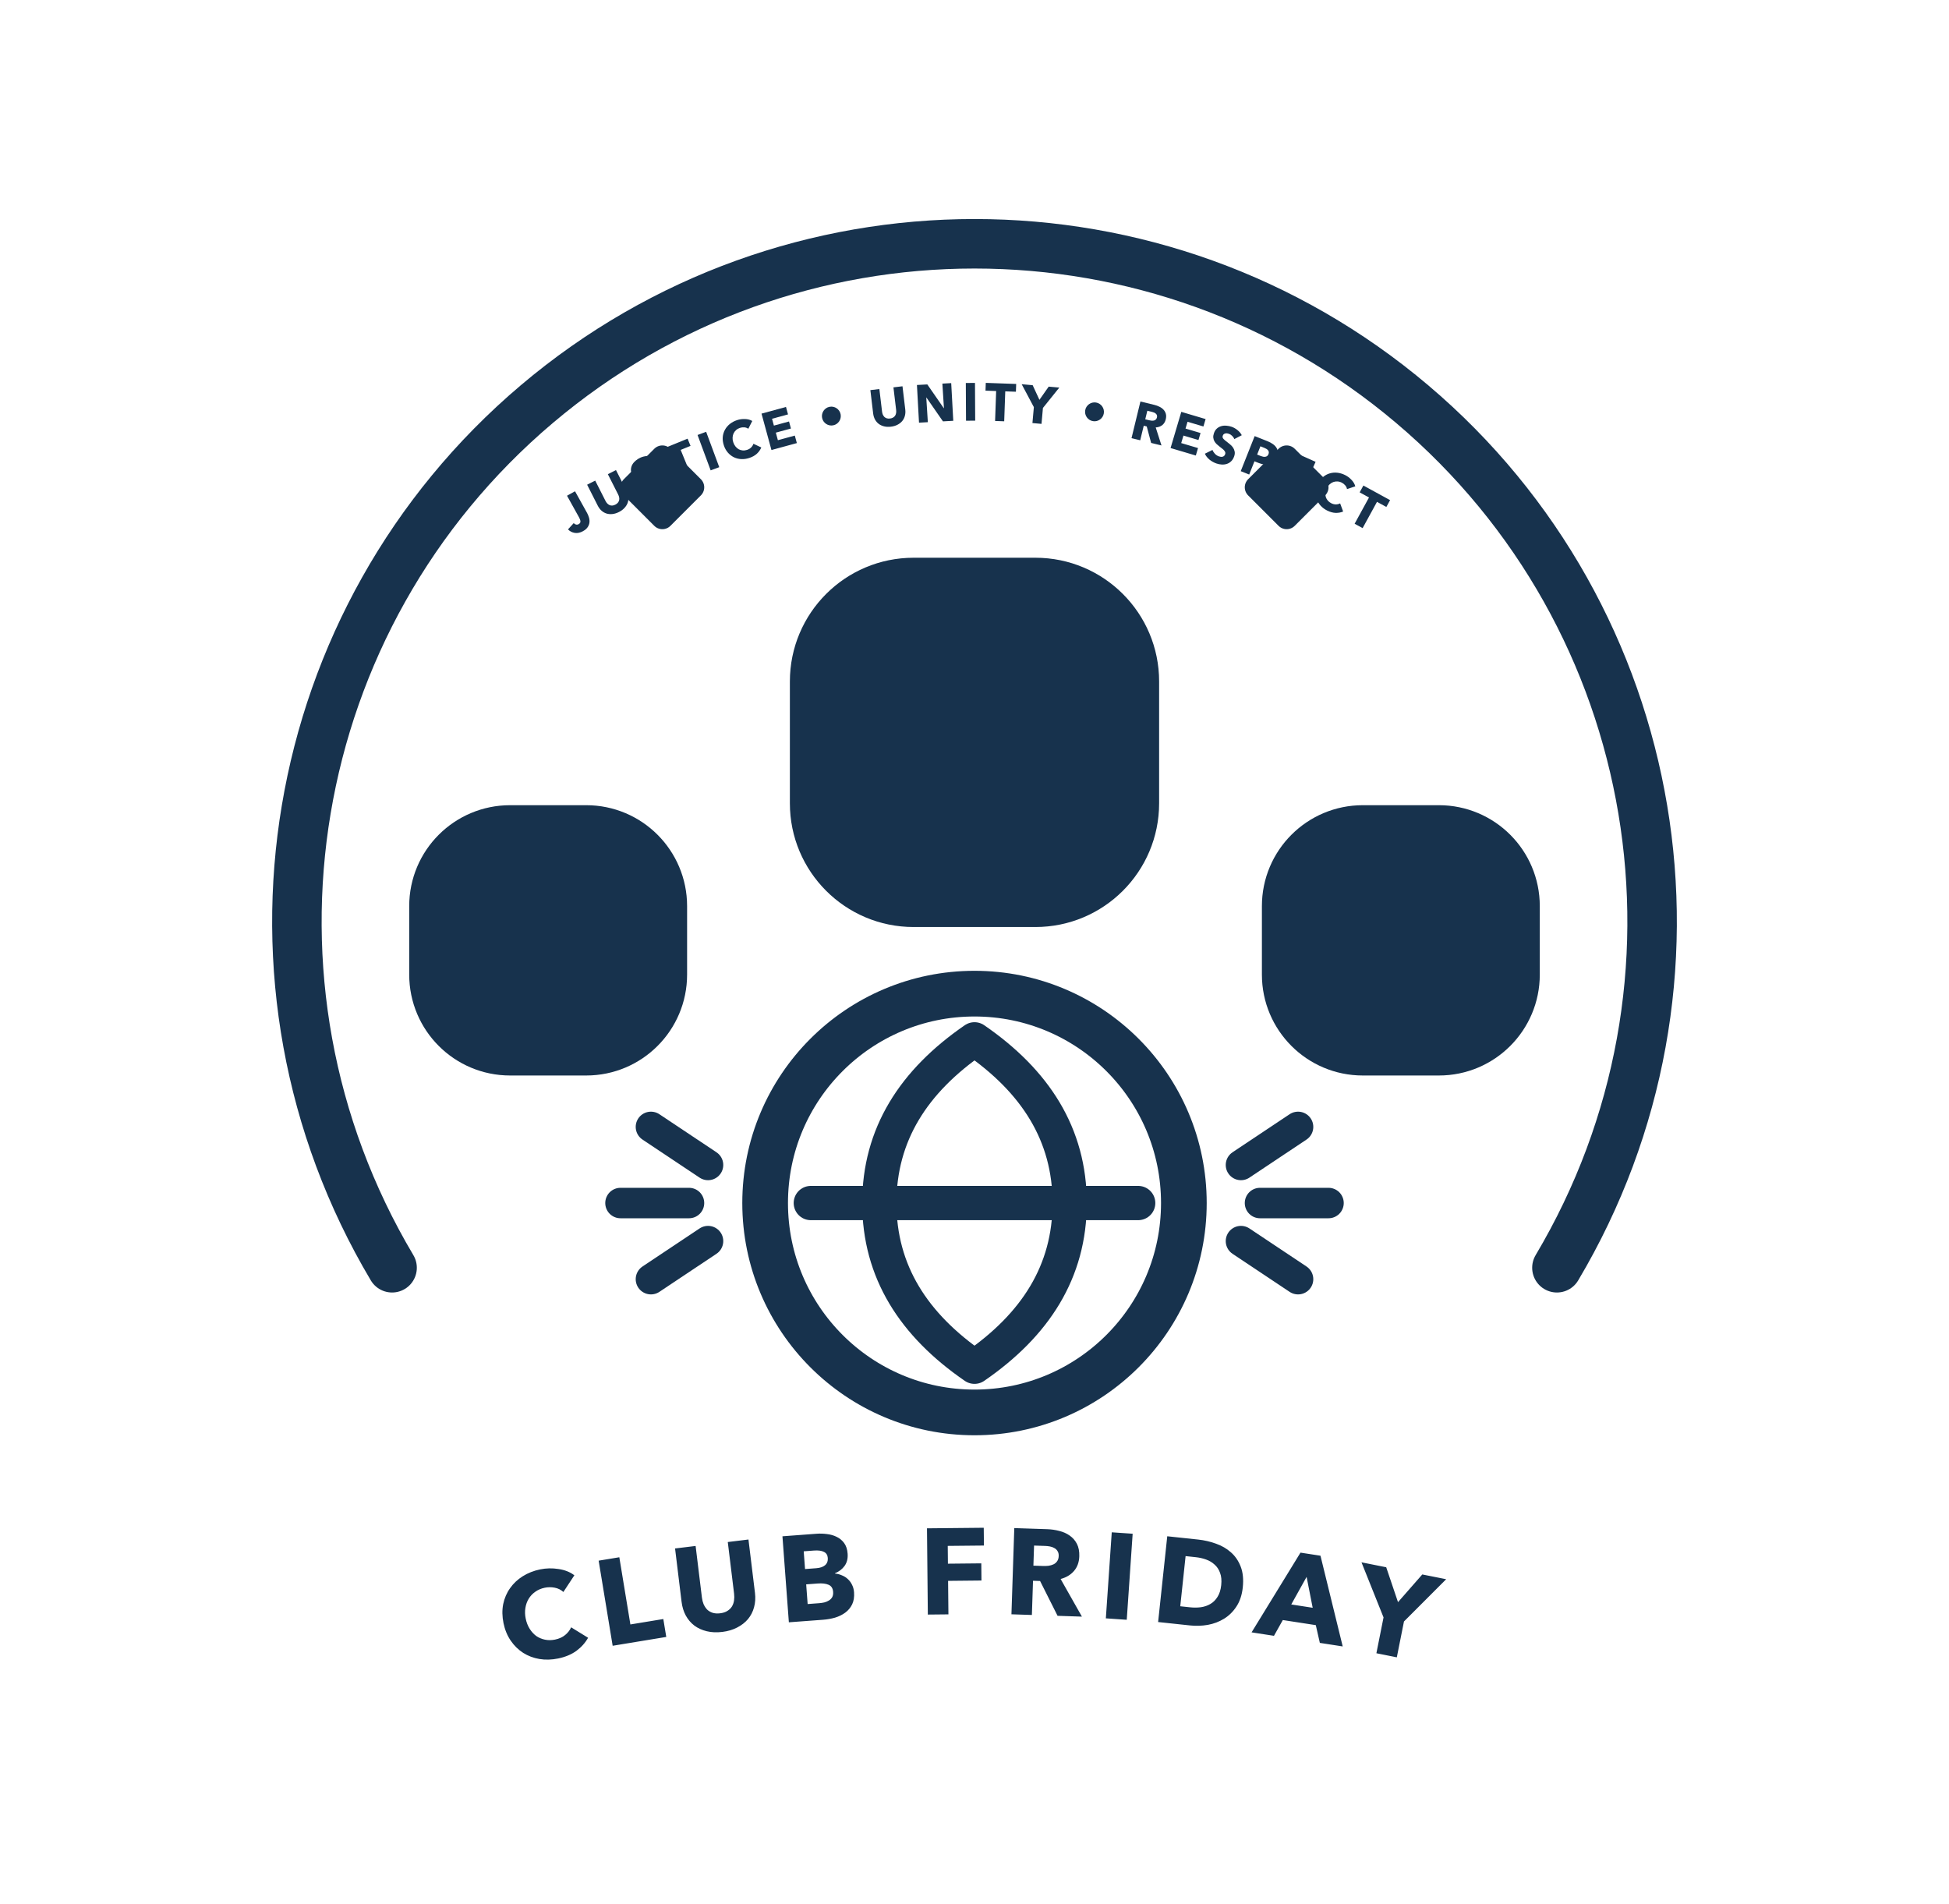
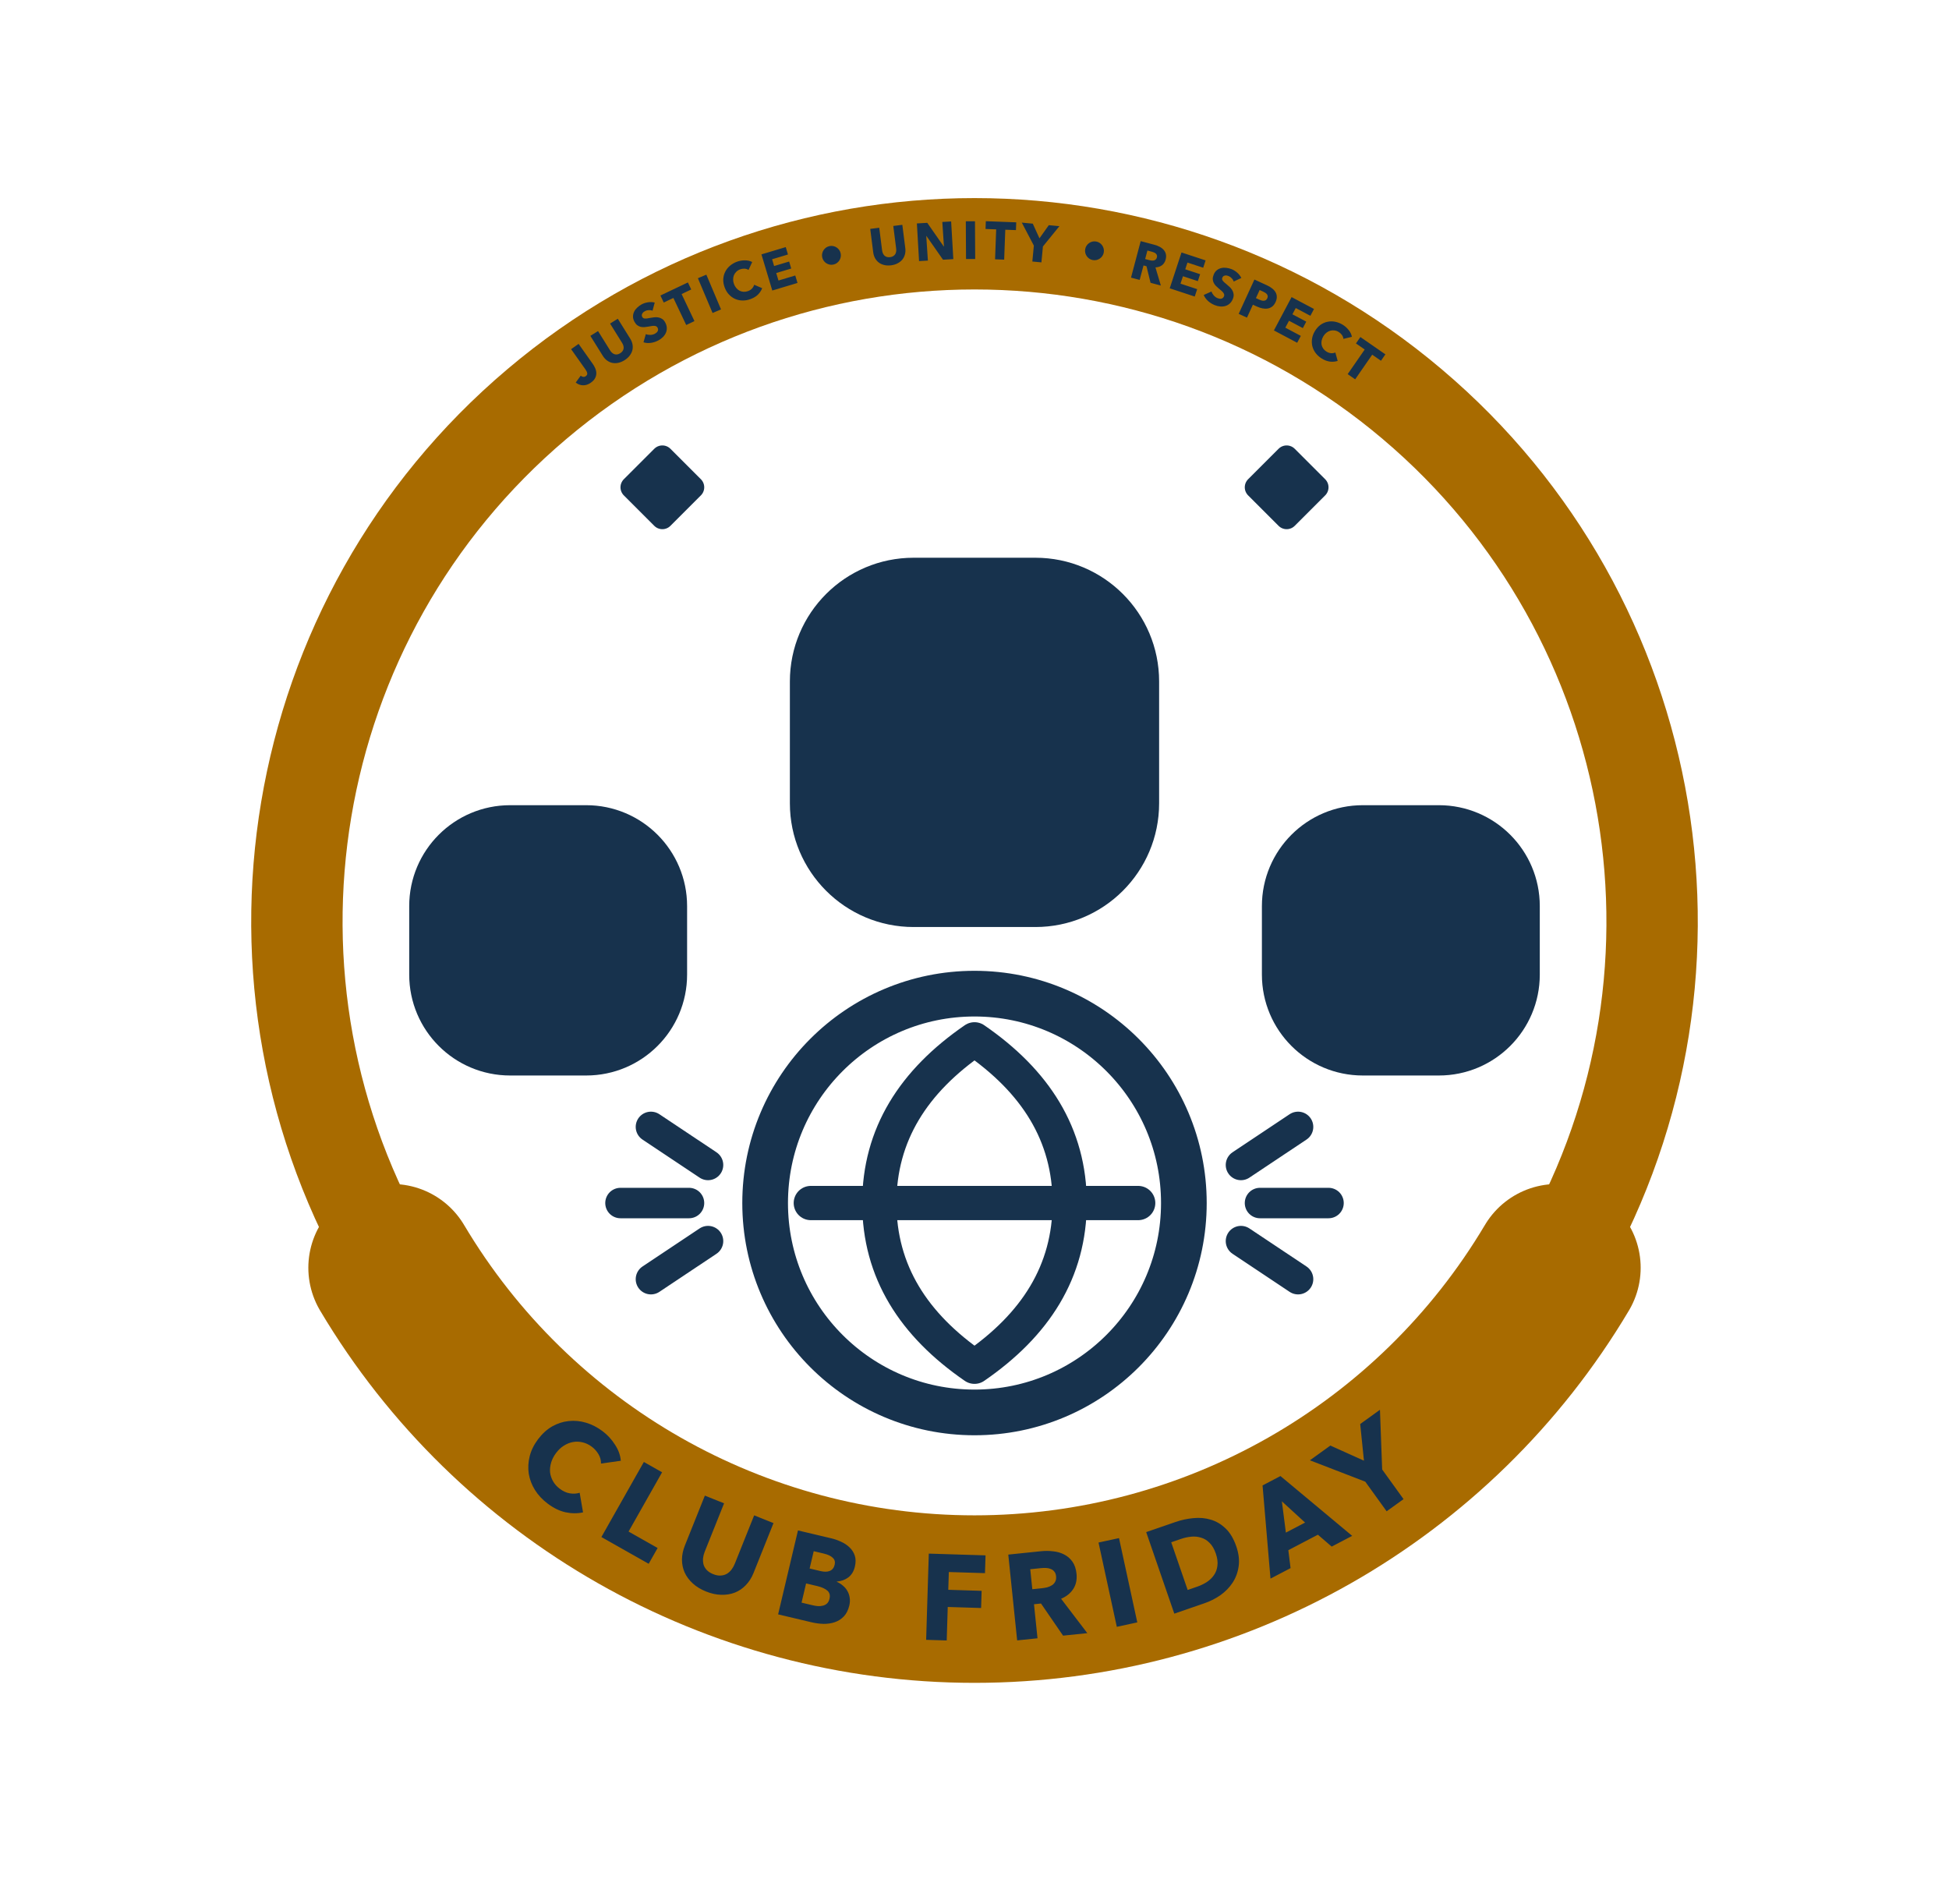
- <svg xmlns="http://www.w3.org/2000/svg" viewBox="0 0 512 500" role="img" aria-labelledby="title desc" version="1.1" id="svg14">
-   <g stroke="#17324D" stroke-width="13" stroke-linecap="round" stroke-linejoin="round" id="g7">
+ <svg xmlns="http://www.w3.org/2000/svg" viewBox="0 0 512 500" role="img" aria-labelledby="title desc" version="1.1" id="svg15">
+   <g stroke="#17324D" stroke-width="13" stroke-linecap="round" stroke-linejoin="round" id="g8">
    <path fill="none" stroke="#17324D" d="M103 333a178 178 0 1 1 306 0" id="path1" />
    <g id="younger-member" aria-label="younger-member">
      <rect x="114" y="218" width="60" height="58" rx="20" fill="#17324D" stroke="#17324D" id="rect1" />
      <circle cx="144" cy="247" r="7" fill="none" stroke="none" id="circle1" />
    </g>
    <g id="adult-member" aria-label="adult-member">
      <rect x="214" y="153" width="84" height="84" rx="26" fill="#17324D" stroke="#17324D" id="rect2" />
      <circle cx="256" cy="195" r="9" fill="none" stroke="none" id="circle2" />
    </g>
    <g id="older-member" aria-label="older-member">
      <rect x="338" y="218" width="60" height="58" rx="20" fill="#17324D" stroke="#17324D" id="rect3" />
      <circle cx="368" cy="247" r="7" fill="none" stroke="none" id="circle3" />
    </g>
    <circle cx="256" cy="316" r="55" fill="none" stroke="#17324D" stroke-width="12" id="circle4" />
    <path fill="none" stroke="#17324D" stroke-width="9" d="M256 273c-16 11-25 25-25 43s9 32 25 43m0-86c16 11 25 25 25 43s-9 32-25 43m-43-43h86" id="path4" />
    <path fill="none" stroke="#17324D" stroke-width="8" d="M181 316h-18M186 306l-15-10M186 326l-15 10M331 316h18M326 306l15-10M326 326l15 10" id="path5" />
-     <path fill="#17324D" stroke="#17324D" stroke-width="6" d="m174 120 8 8-8 8-8-8z" id="path6" />
-     <path fill="#17324D" stroke="#17324D" stroke-width="6" d="m338 120 8 8-8 8-8-8z" id="path7" />
+     <path fill="none" stroke="#17324D" d="M103 333a178 178 0 0 0 306 0" id="path6" />
+     <path fill="#17324D" stroke="#17324D" stroke-width="6" d="m174 120 8 8-8 8-8-8z" id="path7" />
+     <path fill="#17324D" stroke="#17324D" stroke-width="6" d="m338 120 8 8-8 8-8-8z" id="path8" />
  </g>
-   <defs id="defs7">
-     <path id="motto-arc" d="M121 155 Q256 58 391 155" />
-     <path id="name-arc" d="M136 426 Q256 400 376 426" />
+   <defs id="defs8">
+     <path id="motto-arc" d="M103 333a178 178 0 1 1 306 0" />
+     <path id="name-arc" d="M103 333a178 178 0 0 0 306 0" />
  </defs>
-   <path d="M121 155 Q256 58 391 155" fill="none" stroke="#17324D" stroke-width="0" stroke-linecap="round" id="path8" />
-   <path d="M136 426 Q256 400 376 426" fill="none" stroke="#17324D" stroke-width="0" stroke-linecap="round" id="path9" />
-   <g font-family="Avenir Next, Trebuchet MS, Arial, sans-serif" text-anchor="middle" id="g14">
-     <g id="text13" style="font-weight:700;font-size:14px;letter-spacing:1.5;stroke-width:0;paint-order:stroke fill" aria-label="JUSTICE•UNITY•RESPECT">
-       <path style="fill:#17324d" d="m 154.229,134.744 q 0.286,0.514 0.476,1.145 0.203,0.624 0.15,1.278 -0.047,0.635 -0.44,1.254 -0.381,0.612 -1.262,1.102 -1.101,0.612 -2.148,0.457 -1.054,-0.167 -1.795,-0.924 l 1.501,-1.651 q 0.276,0.295 0.612,0.381 0.348,0.079 0.679,-0.105 0.514,-0.286 0.476,-0.729 -0.026,-0.45 -0.346,-1.025 l -3.177,-5.714 2.105,-1.17 3.17,5.702 z m 10.38,-5.763 q 0.405,0.799 0.466,1.6 0.067,0.782 -0.192,1.51 -0.265,0.715 -0.844,1.338 -0.566,0.617 -1.428,1.054 -0.874,0.443 -1.706,0.536 -0.832,0.092 -1.553,-0.123 -0.728,-0.228 -1.319,-0.744 -0.598,-0.529 -1.003,-1.328 l -2.792,-5.506 2.123,-1.076 2.704,5.332 q 0.184,0.362 0.436,0.642 0.265,0.274 0.585,0.441 0.326,0.148 0.715,0.14 0.401,-0.015 0.85,-0.243 0.45,-0.228 0.686,-0.536 0.249,-0.314 0.322,-0.665 0.067,-0.364 -0.01,-0.732 -0.077,-0.369 -0.261,-0.731 l -2.704,-5.332 2.135,-1.083 2.792,5.506 z m 6.365,-6.909 q -0.443,-0.229 -0.994,-0.224 -0.545,-0.013 -0.965,0.178 -0.217,0.099 -0.428,0.241 -0.199,0.137 -0.325,0.333 -0.132,0.183 -0.178,0.42 -0.039,0.218 0.083,0.485 0.105,0.229 0.263,0.342 0.172,0.106 0.402,0.14 0.243,0.028 0.545,0.013 0.295,-0.027 0.66,-0.07 0.528,-0.056 1.112,-0.091 0.578,-0.048 1.125,0.072 0.547,0.12 1.024,0.457 0.471,0.324 0.778,0.999 0.354,0.777 0.323,1.484 -0.025,0.688 -0.34,1.278 -0.316,0.59 -0.859,1.053 -0.543,0.463 -1.205,0.765 -0.968,0.441 -2.024,0.522 -1.061,0.068 -1.945,-0.283 l 0.765,-2.103 q 0.517,0.257 1.18,0.293 0.67,0.018 1.205,-0.226 0.242,-0.11 0.448,-0.266 0.206,-0.155 0.319,-0.346 0.126,-0.196 0.141,-0.433 0.015,-0.238 -0.107,-0.505 -0.116,-0.255 -0.325,-0.375 -0.209,-0.12 -0.515,-0.15 -0.299,-0.048 -0.708,-4.1e-4 -0.402,0.029 -0.912,0.092 -0.497,0.057 -1.004,0.058 -0.495,-0.005 -0.96,-0.147 -0.458,-0.161 -0.853,-0.488 -0.389,-0.346 -0.667,-0.958 -0.343,-0.752 -0.281,-1.426 0.062,-0.674 0.402,-1.245 0.34,-0.57 0.895,-1.008 0.549,-0.45 1.186,-0.74 0.764,-0.348 1.682,-0.428 0.93,-0.086 1.779,0.189 z m 7.838,-3.895 2.978,7.283 -2.216,0.906 -2.978,-7.283 -2.592,1.06 -0.774,-1.892 7.399,-3.025 0.774,1.892 z m 7.877,5.374 -3.442,-9.295 2.258,-0.836 3.442,9.295 z m 13.306,-6.016 q -0.39,0.923 -1.169,1.649 -0.783,0.713 -1.981,1.104 -1.091,0.357 -2.14,0.302 -1.036,-0.059 -1.927,-0.489 -0.896,-0.443 -1.582,-1.235 -0.686,-0.792 -1.047,-1.896 -0.37,-1.131 -0.284,-2.175 0.099,-1.049 0.582,-1.914 0.479,-0.878 1.297,-1.529 0.818,-0.651 1.896,-1.003 0.998,-0.326 2.074,-0.28 1.085,0.028 1.905,0.511 l -1.039,2.048 q -0.463,-0.335 -1.052,-0.378 -0.589,-0.043 -1.134,0.135 -0.599,0.196 -1.03,0.587 -0.423,0.374 -0.656,0.877 -0.233,0.503 -0.259,1.101 -0.03,0.584 0.175,1.21 0.209,0.639 0.582,1.106 0.374,0.467 0.846,0.74 0.481,0.255 1.043,0.307 0.562,0.052 1.147,-0.14 0.679,-0.222 1.097,-0.653 0.419,-0.431 0.585,-0.957 l 2.071,0.973 z m 2.664,0.673 -2.609,-9.562 6.429,-1.754 0.534,1.958 -4.2,1.146 0.49,1.796 3.971,-1.084 0.505,1.85 -3.971,1.084 0.542,1.985 4.444,-1.213 0.538,1.972 z" id="path14" />
-       <path style="fill:#17324d" d="m 220.828,108.804 q 0.101,0.508 -0.004,0.986 -0.105,0.478 -0.369,0.873 -0.264,0.395 -0.665,0.675 -0.401,0.28 -0.909,0.381 -0.508,0.101 -0.986,-0.004 -0.478,-0.105 -0.873,-0.369 -0.395,-0.264 -0.675,-0.665 -0.28,-0.401 -0.381,-0.909 -0.101,-0.508 0.004,-0.986 0.105,-0.478 0.369,-0.873 0.264,-0.395 0.665,-0.675 0.401,-0.28 0.909,-0.381 0.508,-0.101 0.986,0.004 0.478,0.105 0.873,0.369 0.395,0.264 0.675,0.665 0.28,0.401 0.381,0.909 z" id="path15" />
-       <path style="fill:#17324d" d="m 237.814,107.596 q 0.106,0.89 -0.112,1.663 -0.206,0.758 -0.699,1.352 -0.495,0.581 -1.252,0.967 -0.744,0.385 -1.703,0.499 -0.973,0.116 -1.786,-0.083 -0.813,-0.199 -1.417,-0.649 -0.605,-0.464 -0.983,-1.152 -0.38,-0.702 -0.486,-1.592 l -0.732,-6.13 2.363,-0.282 0.709,5.936 q 0.048,0.403 0.189,0.753 0.154,0.348 0.398,0.615 0.256,0.251 0.623,0.377 0.381,0.124 0.882,0.064 0.5,-0.06 0.828,-0.268 0.342,-0.21 0.531,-0.515 0.188,-0.318 0.242,-0.692 0.054,-0.373 0.006,-0.776 l -0.709,-5.936 2.377,-0.284 0.732,6.13 z m 9.899,3.082 -4.339,-6.254 -0.042,0.002 0.41,6.469 -2.321,0.127 -0.542,-9.897 2.726,-0.149 4.324,6.241 0.042,-0.002 -0.41,-6.455 2.321,-0.127 0.542,9.897 z m 6.061,-0.169 -0.055,-9.912 2.408,-0.013 0.055,9.912 z m 10.307,-7.712 -0.279,7.863 -2.393,-0.085 0.279,-7.863 -2.798,-0.099 0.072,-2.043 7.989,0.283 -0.072,2.043 z m 9.896,4.358 -0.374,4.183 -2.384,-0.213 0.374,-4.183 -3.2,-6.021 2.886,0.258 1.779,3.842 2.432,-3.465 2.789,0.249 z" id="path16" />
-       <path style="fill:#17324d" d="m 289.97,108.584 q -0.085,0.511 -0.352,0.921 -0.267,0.41 -0.654,0.686 -0.387,0.276 -0.861,0.396 -0.474,0.12 -0.985,0.034 -0.511,-0.085 -0.921,-0.352 -0.41,-0.267 -0.686,-0.654 -0.276,-0.387 -0.396,-0.861 -0.12,-0.474 -0.034,-0.985 0.085,-0.511 0.352,-0.921 0.267,-0.41 0.654,-0.686 0.387,-0.276 0.861,-0.396 0.474,-0.12 0.985,-0.034 0.511,0.085 0.921,0.352 0.41,0.267 0.686,0.654 0.276,0.387 0.396,0.861 0.12,0.474 0.034,0.985 z" id="path17" />
-       <path style="fill:#17324d" d="m 302.402,116.345 -1.152,-4.329 -0.789,-0.192 -0.93,3.823 -2.285,-0.556 2.342,-9.631 3.673,0.893 q 0.694,0.169 1.31,0.477 0.633,0.298 1.068,0.764 0.448,0.469 0.625,1.103 0.177,0.634 -0.025,1.464 -0.238,0.979 -0.931,1.517 -0.693,0.538 -1.701,0.595 l 1.514,4.734 z m 1.529,-6.702 q 0.083,-0.34 -0.017,-0.581 -0.083,-0.251 -0.288,-0.416 -0.188,-0.175 -0.464,-0.286 -0.262,-0.107 -0.521,-0.17 l -1.238,-0.301 -0.546,2.245 1.102,0.268 q 0.286,0.07 0.595,0.101 0.313,0.018 0.587,-0.044 0.275,-0.063 0.481,-0.258 0.219,-0.192 0.309,-0.559 z m 3.576,8.042 2.818,-9.503 6.389,1.895 -0.577,1.946 -4.174,-1.238 -0.529,1.785 3.946,1.17 -0.545,1.839 -3.946,-1.17 -0.585,1.973 4.416,1.31 -0.581,1.96 z m 16.738,-2.347 q -0.163,-0.471 -0.565,-0.848 -0.385,-0.385 -0.822,-0.537 -0.225,-0.078 -0.477,-0.121 -0.239,-0.038 -0.465,0.017 -0.222,0.042 -0.418,0.181 -0.179,0.131 -0.275,0.408 -0.083,0.238 -0.045,0.429 0.051,0.195 0.195,0.379 0.157,0.188 0.385,0.385 0.232,0.184 0.526,0.405 0.421,0.324 0.868,0.701 0.452,0.364 0.765,0.828 0.313,0.464 0.426,1.037 0.117,0.559 -0.126,1.26 -0.28,0.807 -0.79,1.297 -0.493,0.481 -1.128,0.69 -0.636,0.209 -1.348,0.17 -0.712,-0.04 -1.4,-0.278 -1.005,-0.349 -1.825,-1.018 -0.815,-0.683 -1.212,-1.546 l 2.004,-0.994 q 0.197,0.543 0.652,1.026 0.472,0.475 1.028,0.668 0.251,0.087 0.508,0.117 0.256,0.03 0.47,-0.03 0.226,-0.055 0.401,-0.217 0.175,-0.162 0.271,-0.44 0.092,-0.265 0.024,-0.496 -0.068,-0.231 -0.269,-0.464 -0.183,-0.241 -0.512,-0.489 -0.311,-0.256 -0.724,-0.562 -0.399,-0.301 -0.767,-0.651 -0.354,-0.345 -0.593,-0.769 -0.221,-0.432 -0.281,-0.942 -0.043,-0.519 0.178,-1.153 0.271,-0.78 0.781,-1.226 0.51,-0.446 1.15,-0.624 0.64,-0.178 1.343,-0.112 0.708,0.053 1.369,0.282 0.794,0.275 1.513,0.85 0.732,0.58 1.157,1.364 z m 11.214,4.824 q -0.32,0.807 -0.842,1.247 -0.516,0.428 -1.158,0.564 -0.642,0.137 -1.367,0.029 -0.726,-0.107 -1.441,-0.392 l -1.106,-0.439 -1.38,3.474 -2.225,-0.884 3.658,-9.212 3.383,1.343 q 0.755,0.3 1.343,0.714 0.607,0.407 0.954,0.936 0.365,0.522 0.421,1.177 0.074,0.647 -0.241,1.441 z m -2.23,-0.871 q 0.129,-0.325 0.082,-0.585 -0.047,-0.26 -0.222,-0.465 -0.175,-0.205 -0.445,-0.358 -0.258,-0.148 -0.557,-0.266 l -0.976,-0.388 -0.863,2.173 0.937,0.372 q 0.312,0.124 0.619,0.186 0.307,0.062 0.58,0.019 0.286,-0.037 0.499,-0.194 0.218,-0.17 0.347,-0.495 z m 2.245,8.343 4.047,-9.048 6.083,2.721 -0.829,1.853 -3.975,-1.778 -0.76,1.7 3.757,1.681 -0.783,1.751 -3.757,-1.681 -0.84,1.879 4.205,1.881 -0.835,1.866 z m 17.369,6.731 q -0.926,0.383 -1.99,0.354 -1.058,-0.042 -2.186,-0.604 -1.028,-0.512 -1.736,-1.287 -0.696,-0.769 -1.029,-1.701 -0.327,-0.945 -0.26,-1.991 0.067,-1.046 0.585,-2.086 0.531,-1.065 1.325,-1.749 0.807,-0.677 1.758,-0.954 0.958,-0.289 1.997,-0.178 1.039,0.111 2.055,0.617 0.94,0.468 1.674,1.256 0.752,0.782 0.998,1.702 l -2.178,0.73 q -0.095,-0.563 -0.484,-1.007 -0.389,-0.444 -0.903,-0.7 -0.564,-0.281 -1.146,-0.305 -0.564,-0.03 -1.083,0.164 -0.519,0.195 -0.957,0.602 -0.431,0.395 -0.725,0.984 -0.3,0.602 -0.361,1.196 -0.062,0.595 0.083,1.121 0.164,0.519 0.527,0.951 0.364,0.431 0.915,0.706 0.639,0.318 1.24,0.305 0.601,-0.013 1.089,-0.271 l 0.792,2.146 z m 8.893,-2.546 -3.777,6.902 -2.1,-1.149 3.777,-6.902 -2.456,-1.344 0.981,-1.793 7.013,3.837 -0.981,1.793 z" id="path18" />
+   <path d="M103 333a178 178 0 1 1 306 0" fill="none" stroke="#A86B00" stroke-width="24" stroke-linecap="round" id="path9" />
+   <path d="M103 333a178 178 0 0 0 306 0" fill="none" stroke="#A86B00" stroke-width="44" stroke-linecap="round" id="path10" />
+   <g font-family="Avenir Next, Trebuchet MS, Arial, sans-serif" text-anchor="middle" id="g15">
+     <g id="text14" style="font-weight:700;font-size:14px;letter-spacing:1.5;stroke-width:0;paint-order:stroke fill" aria-label="JUSTICE•UNITY•RESPECT">
+       <path style="fill:#17324d" d="m 155.767,95.652 q 0.34,0.48 0.597,1.087 0.269,0.598 0.287,1.254 0.022,0.636 -0.302,1.294 -0.312,0.65 -1.135,1.232 -1.029,0.728 -2.086,0.687 -1.066,-0.052 -1.885,-0.724 l 1.313,-1.804 q 0.306,0.263 0.65,0.312 0.355,0.041 0.663,-0.178 0.48,-0.34 0.394,-0.776 -0.074,-0.445 -0.455,-0.982 l -3.777,-5.337 1.966,-1.391 3.769,5.325 z m 9.796,-6.688 q 0.474,0.76 0.605,1.553 0.136,0.773 -0.058,1.521 -0.201,0.736 -0.723,1.408 -0.51,0.664 -1.329,1.175 -0.832,0.519 -1.652,0.684 -0.821,0.165 -1.558,0.015 -0.745,-0.163 -1.379,-0.625 -0.642,-0.474 -1.116,-1.234 l -3.267,-5.239 2.02,-1.259 3.163,5.073 q 0.215,0.345 0.491,0.602 0.288,0.25 0.621,0.388 0.338,0.119 0.724,0.076 0.398,-0.05 0.825,-0.317 0.428,-0.267 0.636,-0.594 0.22,-0.335 0.262,-0.691 0.035,-0.368 -0.075,-0.729 -0.109,-0.361 -0.324,-0.705 l -3.163,-5.073 2.031,-1.267 3.267,5.239 z m 5.857,-7.349 q -0.458,-0.198 -1.008,-0.154 -0.544,0.025 -0.95,0.245 -0.209,0.114 -0.411,0.271 -0.189,0.15 -0.301,0.355 -0.119,0.192 -0.148,0.431 -0.024,0.22 0.116,0.478 0.12,0.221 0.287,0.322 0.179,0.094 0.411,0.111 0.245,0.011 0.544,-0.025 0.293,-0.047 0.654,-0.116 0.523,-0.093 1.103,-0.169 0.573,-0.088 1.127,-0.007 0.554,0.082 1.053,0.384 0.492,0.29 0.846,0.942 0.407,0.751 0.425,1.458 0.023,0.688 -0.251,1.299 -0.274,0.611 -0.783,1.11 -0.509,0.5 -1.149,0.847 -0.935,0.508 -1.982,0.662 -1.054,0.142 -1.96,-0.147 l 0.616,-2.151 q 0.534,0.22 1.197,0.21 0.669,-0.029 1.186,-0.309 0.234,-0.127 0.429,-0.296 0.195,-0.169 0.295,-0.367 0.112,-0.204 0.11,-0.442 -0.002,-0.238 -0.142,-0.496 -0.134,-0.246 -0.35,-0.352 -0.217,-0.105 -0.524,-0.114 -0.302,-0.027 -0.706,0.049 -0.399,0.057 -0.903,0.156 -0.492,0.092 -0.998,0.128 -0.494,0.029 -0.967,-0.08 -0.468,-0.128 -0.885,-0.427 -0.412,-0.318 -0.732,-0.909 -0.394,-0.726 -0.379,-1.403 0.015,-0.677 0.314,-1.27 0.299,-0.593 0.822,-1.068 0.516,-0.487 1.131,-0.821 0.738,-0.401 1.648,-0.544 0.922,-0.15 1.788,0.065 z m 7.638,-4.377 3.375,7.107 -2.163,1.027 -3.375,-7.107 -2.529,1.201 -0.877,-1.846 7.221,-3.43 0.877,1.846 z m 8.136,4.973 -3.856,-9.131 2.218,-0.937 3.856,9.131 z M 200.224,75.696 q -0.358,0.936 -1.11,1.689 -0.758,0.74 -1.941,1.174 -1.078,0.395 -2.128,0.377 -1.037,-0.022 -1.944,-0.421 -0.911,-0.412 -1.625,-1.179 -0.714,-0.767 -1.113,-1.858 -0.41,-1.117 -0.361,-2.164 0.062,-1.052 0.514,-1.933 0.447,-0.895 1.242,-1.574 0.795,-0.679 1.86,-1.069 0.986,-0.361 2.062,-0.353 1.085,-0.01 1.922,0.444 l -0.966,2.084 q -0.474,-0.318 -1.064,-0.341 -0.59,-0.022 -1.129,0.175 -0.592,0.217 -1.009,0.623 -0.409,0.389 -0.624,0.9 -0.215,0.511 -0.22,1.109 -0.009,0.585 0.217,1.203 0.231,0.631 0.621,1.084 0.39,0.454 0.871,0.709 0.49,0.238 1.053,0.27 0.563,0.032 1.142,-0.18 0.67,-0.246 1.074,-0.692 0.403,-0.446 0.551,-0.977 l 2.104,0.899 z m 2.656,0.613 -2.85,-9.493 6.383,-1.916 0.584,1.944 -4.17,1.252 0.535,1.783 3.942,-1.183 0.551,1.837 -3.942,1.183 0.592,1.971 4.412,-1.324 0.588,1.958 z" id="path15" />
+       <path style="fill:#17324d" d="m 220.84,66.548 q 0.109,0.506 0.011,0.986 -0.098,0.479 -0.355,0.878 -0.258,0.399 -0.655,0.685 -0.397,0.286 -0.903,0.395 -0.506,0.109 -0.986,0.011 -0.479,-0.098 -0.878,-0.355 -0.399,-0.258 -0.685,-0.655 -0.286,-0.397 -0.395,-0.903 -0.109,-0.506 -0.011,-0.986 0.098,-0.479 0.355,-0.878 0.258,-0.399 0.655,-0.685 0.397,-0.286 0.903,-0.395 0.506,-0.109 0.986,-0.011 0.479,0.098 0.878,0.355 0.399,0.258 0.685,0.655 0.286,0.397 0.395,0.903 z" id="path16" />
+       <path style="fill:#17324d" d="m 237.819,65.176 q 0.113,0.889 -0.099,1.664 -0.2,0.759 -0.688,1.358 -0.49,0.584 -1.245,0.977 -0.741,0.39 -1.699,0.512 -0.972,0.124 -1.787,-0.069 -0.815,-0.193 -1.422,-0.638 -0.609,-0.459 -0.992,-1.144 -0.385,-0.699 -0.498,-1.588 l -0.778,-6.125 2.361,-0.3 0.754,5.93 q 0.051,0.403 0.194,0.752 0.157,0.347 0.402,0.612 0.258,0.25 0.626,0.372 0.382,0.121 0.882,0.057 0.5,-0.064 0.826,-0.274 0.34,-0.213 0.527,-0.519 0.185,-0.32 0.236,-0.693 0.051,-0.373 1.6e-4,-0.776 l -0.754,-5.93 2.375,-0.302 0.778,6.125 z m 9.907,3.044 -4.358,-6.24 -0.042,0.002 0.431,6.468 -2.32,0.134 -0.573,-9.895 2.725,-0.158 4.343,6.227 0.042,-0.002 -0.43,-6.454 2.32,-0.134 0.573,9.895 z m 6.05,-0.178 -0.058,-9.912 2.408,-0.014 0.058,9.912 z m 10.313,-7.703 -0.295,7.862 -2.392,-0.09 0.295,-7.862 -2.798,-0.105 0.076,-2.043 7.988,0.299 -0.076,2.043 z m 9.886,4.398 -0.397,4.181 -2.383,-0.226 0.397,-4.181 -3.168,-6.038 2.885,0.274 1.758,3.851 2.451,-3.452 2.787,0.264 z" id="path17" />
+       <path style="fill:#17324d" d="m 289.958,66.311 q -0.091,0.51 -0.363,0.916 -0.272,0.406 -0.662,0.678 -0.39,0.272 -0.865,0.386 -0.476,0.114 -0.985,0.023 -0.51,-0.091 -0.916,-0.363 -0.406,-0.272 -0.678,-0.662 -0.272,-0.39 -0.386,-0.865 -0.114,-0.476 -0.023,-0.985 0.091,-0.51 0.363,-0.916 0.272,-0.406 0.662,-0.678 0.39,-0.272 0.865,-0.386 0.476,-0.114 0.985,-0.023 0.51,0.091 0.916,0.363 0.406,0.272 0.678,0.662 0.272,0.39 0.386,0.865 0.114,0.476 0.023,0.985 z" id="path18" />
+       <path style="fill:#17324d" d="m 302.245,74.283 -1.062,-4.352 -0.785,-0.208 -1.009,3.802 -2.273,-0.603 2.542,-9.581 3.654,0.969 q 0.69,0.183 1.3,0.504 0.627,0.311 1.052,0.786 0.438,0.478 0.602,1.116 0.164,0.637 -0.055,1.463 -0.258,0.974 -0.962,1.497 -0.704,0.523 -1.713,0.56 l 1.416,4.764 z m 1.668,-6.669 q 0.09,-0.338 -0.005,-0.581 -0.078,-0.252 -0.279,-0.422 -0.184,-0.179 -0.458,-0.295 -0.26,-0.112 -0.517,-0.181 l -1.231,-0.327 -0.592,2.233 1.096,0.291 q 0.284,0.075 0.593,0.114 0.312,0.025 0.588,-0.032 0.276,-0.057 0.486,-0.248 0.223,-0.187 0.32,-0.552 z m 3.372,8.118 3.096,-9.416 6.331,2.082 -0.634,1.928 -4.136,-1.36 -0.582,1.769 3.91,1.286 -0.599,1.822 -3.91,-1.286 -0.643,1.955 4.376,1.439 -0.638,1.942 z m 16.807,-1.778 q -0.144,-0.477 -0.531,-0.87 -0.369,-0.4 -0.8,-0.569 -0.222,-0.087 -0.472,-0.14 -0.237,-0.048 -0.465,-0.002 -0.223,0.033 -0.425,0.164 -0.184,0.124 -0.291,0.397 -0.092,0.235 -0.062,0.427 0.043,0.197 0.18,0.386 0.15,0.194 0.369,0.4 0.225,0.193 0.51,0.425 0.408,0.34 0.84,0.735 0.437,0.382 0.732,0.858 0.295,0.476 0.385,1.053 0.095,0.563 -0.175,1.254 -0.311,0.795 -0.841,1.264 -0.511,0.461 -1.155,0.645 -0.643,0.184 -1.354,0.116 -0.71,-0.068 -1.388,-0.333 -0.991,-0.388 -1.784,-1.089 -0.788,-0.714 -1.15,-1.593 l 2.042,-0.914 q 0.176,0.55 0.611,1.051 0.453,0.493 1.001,0.708 0.248,0.097 0.503,0.137 0.255,0.04 0.47,-0.011 0.228,-0.046 0.409,-0.201 0.181,-0.155 0.288,-0.428 0.102,-0.261 0.043,-0.494 -0.059,-0.234 -0.25,-0.474 -0.173,-0.248 -0.492,-0.509 -0.301,-0.268 -0.701,-0.59 -0.387,-0.317 -0.741,-0.681 -0.341,-0.359 -0.562,-0.791 -0.203,-0.44 -0.244,-0.952 -0.022,-0.52 0.223,-1.146 0.301,-0.769 0.828,-1.194 0.527,-0.425 1.173,-0.578 0.646,-0.153 1.346,-0.059 0.705,0.081 1.357,0.336 0.782,0.306 1.478,0.91 0.709,0.608 1.102,1.409 z m 11.002,5.381 q -0.362,0.789 -0.906,1.202 -0.538,0.4 -1.186,0.503 -0.648,0.103 -1.367,-0.042 -0.719,-0.145 -1.419,-0.466 l -1.082,-0.496 -1.558,3.398 -2.176,-0.998 4.133,-9.009 3.309,1.518 q 0.738,0.339 1.304,0.783 0.585,0.438 0.904,0.984 0.338,0.54 0.36,1.197 0.041,0.65 -0.315,1.426 z m -2.182,-0.985 q 0.146,-0.318 0.112,-0.58 -0.034,-0.262 -0.198,-0.476 -0.164,-0.214 -0.426,-0.38 -0.25,-0.161 -0.542,-0.295 l -0.954,-0.438 -0.975,2.125 0.916,0.42 q 0.305,0.14 0.609,0.218 0.303,0.078 0.578,0.049 0.287,-0.022 0.508,-0.167 0.226,-0.158 0.372,-0.476 z m 1.744,8.444 4.643,-8.757 5.888,3.122 -0.951,1.793 -3.847,-2.04 -0.872,1.645 3.636,1.928 -0.898,1.695 -3.636,-1.928 -0.964,1.818 4.069,2.158 -0.957,1.806 z m 16.749,8.008 q -0.955,0.303 -2.013,0.184 -1.051,-0.132 -2.127,-0.787 -0.981,-0.597 -1.621,-1.43 -0.628,-0.825 -0.882,-1.783 -0.246,-0.969 -0.09,-2.005 0.156,-1.036 0.76,-2.029 0.619,-1.016 1.468,-1.63 0.861,-0.607 1.832,-0.802 0.979,-0.207 2.005,-0.009 1.026,0.199 1.995,0.789 0.897,0.546 1.561,1.393 0.684,0.842 0.85,1.78 l -2.232,0.542 q -0.047,-0.569 -0.397,-1.045 -0.35,-0.475 -0.84,-0.774 -0.538,-0.328 -1.116,-0.401 -0.559,-0.078 -1.093,0.072 -0.534,0.15 -1.005,0.519 -0.463,0.357 -0.806,0.919 -0.349,0.574 -0.461,1.161 -0.112,0.588 -0.012,1.124 0.119,0.531 0.445,0.992 0.326,0.461 0.852,0.781 0.61,0.371 1.21,0.409 0.6,0.038 1.108,-0.178 l 0.607,2.206 z m 9.073,-1.636 -4.477,6.47 -1.969,-1.362 4.477,-6.47 -2.302,-1.593 1.163,-1.681 6.573,4.549 -1.163,1.681 z" id="path19" />
    </g>
-     <path d="m 154.493,430.19 q -1.125,1.996 -3.081,3.444 -1.963,1.417 -4.784,1.997 -2.57,0.529 -4.938,0.134 -2.337,-0.401 -4.251,-1.608 -1.921,-1.238 -3.275,-3.214 -1.354,-1.976 -1.89,-4.577 -0.548,-2.664 -0.085,-5.014 0.495,-2.356 1.815,-4.196 1.314,-1.871 3.34,-3.138 2.026,-1.267 4.565,-1.789 2.351,-0.484 4.782,-0.102 2.456,0.344 4.195,1.652 l -2.887,4.384 q -0.965,-0.879 -2.291,-1.129 -1.326,-0.25 -2.611,0.015 -1.41,0.29 -2.492,1.068 -1.056,0.74 -1.716,1.823 -0.659,1.083 -0.871,2.434 -0.219,1.319 0.085,2.792 0.31,1.504 1.038,2.661 0.728,1.157 1.73,1.898 1.027,0.703 2.29,0.966 1.263,0.263 2.642,-0.021 1.598,-0.329 2.66,-1.201 1.062,-0.872 1.576,-2.023 l 4.452,2.743 z m 6.453,2.102 -3.682,-22.355 5.431,-0.894 2.907,17.65 8.651,-1.425 0.775,4.705 z m 37.384,-13.904 q 0.248,2.033 -0.245,3.802 -0.465,1.733 -1.589,3.095 -1.127,1.33 -2.856,2.218 -1.697,0.884 -3.889,1.152 -2.224,0.271 -4.084,-0.178 -1.86,-0.45 -3.243,-1.474 -1.386,-1.056 -2.255,-2.626 -0.873,-1.602 -1.121,-3.635 l -1.71,-14.008 5.4,-0.659 1.656,13.563 q 0.112,0.921 0.436,1.72 0.355,0.795 0.913,1.404 0.586,0.573 1.426,0.857 0.872,0.28 2.016,0.141 1.144,-0.14 1.891,-0.618 0.779,-0.482 1.21,-1.179 0.427,-0.729 0.548,-1.582 0.122,-0.853 0.009,-1.774 l -1.656,-13.563 5.432,-0.663 1.71,14.008 z m 26.027,-0.147 q 0.138,1.851 -0.501,3.182 -0.641,1.299 -1.797,2.156 -1.156,0.856 -2.693,1.324 -1.508,0.433 -3.135,0.555 l -8.999,0.671 -1.685,-22.593 8.999,-0.671 q 1.308,-0.098 2.702,0.087 1.391,0.153 2.558,0.74 1.164,0.555 1.95,1.619 0.785,1.065 0.914,2.788 0.14,1.883 -0.788,3.203 -0.931,1.289 -2.55,1.955 l 0.005,0.064 q 0.969,0.088 1.832,0.473 0.893,0.351 1.549,0.976 0.688,0.623 1.106,1.49 0.45,0.865 0.533,1.982 z m -6.898,-9.016 q -0.086,-1.149 -1.017,-1.593 -0.902,-0.478 -2.625,-0.35 l -2.681,0.2 0.347,4.659 2.936,-0.219 q 1.532,-0.114 2.316,-0.782 0.814,-0.702 0.724,-1.915 z m 1.403,8.912 q -0.105,-1.404 -1.198,-1.868 -1.094,-0.464 -2.849,-0.333 l -3.032,0.226 0.385,5.17 3.063,-0.228 q 0.638,-0.048 1.301,-0.193 0.693,-0.18 1.214,-0.508 0.553,-0.33 0.866,-0.867 0.311,-0.569 0.249,-1.398 z m 30.11,-12.078 0.046,4.672 8.768,-0.087 0.045,4.512 -8.768,0.087 0.087,8.8 -5.408,0.054 -0.224,-22.655 14.911,-0.148 0.046,4.672 z m 28.852,18.367 -4.596,-9.149 -1.855,-0.061 -0.297,8.987 -5.373,-0.178 0.749,-22.644 8.635,0.286 q 1.631,0.054 3.155,0.457 1.557,0.372 2.745,1.211 1.221,0.841 1.913,2.176 0.692,1.336 0.628,3.287 -0.076,2.303 -1.375,3.829 -1.299,1.526 -3.528,2.124 l 5.596,9.887 z m 0.296,-15.711 q 0.026,-0.8 -0.309,-1.291 -0.303,-0.522 -0.838,-0.796 -0.502,-0.305 -1.171,-0.423 -0.636,-0.117 -1.244,-0.137 l -2.91,-0.096 -0.175,5.277 2.591,0.086 q 0.672,0.022 1.378,-0.05 0.708,-0.105 1.293,-0.373 0.585,-0.269 0.955,-0.801 0.402,-0.531 0.43,-1.395 z m 12.385,16.375 1.551,-22.603 5.491,0.377 -1.551,22.603 z m 35.97,-8.119 q -0.315,2.959 -1.659,5.004 -1.309,2.017 -3.272,3.224 -1.928,1.178 -4.258,1.606 -2.327,0.396 -4.65,0.148 l -8.4,-0.895 2.4,-22.529 8.146,0.868 q 2.386,0.254 4.648,1.074 2.265,0.788 3.94,2.286 1.678,1.466 2.561,3.748 0.883,2.282 0.544,5.464 z m -5.664,-0.603 q 0.203,-1.909 -0.301,-3.218 -0.469,-1.337 -1.441,-2.181 -0.937,-0.872 -2.239,-1.333 -1.271,-0.457 -2.671,-0.606 l -2.705,-0.288 -1.403,13.173 2.577,0.275 q 1.464,0.156 2.834,-0.02 1.406,-0.204 2.505,-0.859 1.131,-0.652 1.872,-1.86 0.772,-1.205 0.972,-3.082 z m 25.909,15.168 -1.061,-4.664 -8.665,-1.337 -2.323,4.142 -5.882,-0.908 12.848,-20.941 5.25,0.81 5.843,23.826 z m -3.476,-17.341 -4.032,7.246 5.629,0.869 z m 25.576,11.719 -1.878,9.414 -5.366,-1.071 1.878,-9.414 -5.793,-14.469 6.496,1.296 3.098,9.167 6.379,-7.277 6.276,1.252 z" id="text14" style="font-weight:800;font-size:32px;letter-spacing:4;fill:#17324d;stroke-width:0;paint-order:stroke fill" aria-label="CLUB FRIDAY" />
+     <path d="m 153.164,397.256 q -2.241,0.477 -4.621,-0.032 -2.361,-0.535 -4.662,-2.266 -2.097,-1.577 -3.368,-3.615 -1.245,-2.018 -1.607,-4.252 -0.342,-2.26 0.243,-4.582 0.586,-2.322 2.182,-4.445 1.635,-2.174 3.704,-3.38 2.095,-1.187 4.348,-1.414 2.272,-0.253 4.563,0.429 2.29,0.682 4.362,2.24 1.918,1.443 3.24,3.518 1.367,2.069 1.536,4.239 l -5.198,0.735 q 0.021,-1.306 -0.668,-2.465 -0.69,-1.159 -1.738,-1.948 -1.151,-0.866 -2.45,-1.162 -1.254,-0.303 -2.502,-0.08 -1.248,0.222 -2.401,0.957 -1.134,0.709 -2.038,1.911 -0.923,1.227 -1.309,2.539 -0.386,1.311 -0.279,2.553 0.152,1.235 0.79,2.356 0.638,1.121 1.764,1.967 1.304,0.981 2.661,1.201 1.356,0.22 2.56,-0.156 l 0.888,5.153 z m 4.822,6.476 11.155,-19.72 4.791,2.71 -8.807,15.57 7.632,4.317 -2.348,4.15 z m 39.965,9.442 q -0.761,1.901 -2.045,3.214 -1.242,1.295 -2.883,1.948 -1.628,0.623 -3.571,0.569 -1.913,-0.042 -3.963,-0.863 -2.079,-0.833 -3.493,-2.123 -1.414,-1.29 -2.132,-2.853 -0.707,-1.593 -0.712,-3.387 0.007,-1.824 0.768,-3.726 l 5.246,-13.101 5.05,2.022 -5.079,12.685 q -0.345,0.862 -0.446,1.717 -0.072,0.868 0.124,1.67 0.237,0.784 0.837,1.438 0.63,0.666 1.699,1.094 1.069,0.428 1.955,0.369 0.915,-0.047 1.628,-0.451 0.725,-0.434 1.242,-1.123 0.517,-0.689 0.862,-1.551 l 5.079,-12.685 5.08,2.034 -5.246,13.101 z m 25.168,8.523 q -0.427,1.806 -1.438,2.882 -1.004,1.045 -2.364,1.513 -1.36,0.467 -2.967,0.449 -1.568,-0.042 -3.157,-0.418 l -8.782,-2.077 5.215,-22.048 8.782,2.077 q 1.277,0.302 2.55,0.899 1.28,0.566 2.215,1.478 0.943,0.881 1.37,2.133 0.427,1.252 0.029,2.934 -0.435,1.837 -1.718,2.816 -1.276,0.948 -3.021,1.094 l -0.015,0.062 q 0.897,0.377 1.604,1.004 0.745,0.604 1.182,1.398 0.468,0.801 0.604,1.754 0.167,0.96 -0.09,2.05 z m -3.854,-10.678 q 0.265,-1.121 -0.489,-1.826 -0.716,-0.728 -2.397,-1.126 l -2.616,-0.619 -1.075,4.547 2.865,0.678 q 1.495,0.354 2.444,-0.047 0.988,-0.424 1.268,-1.607 z m -1.354,8.92 q 0.324,-1.37 -0.578,-2.143 -0.902,-0.772 -2.615,-1.178 l -2.958,-0.7 -1.193,5.045 2.99,0.707 q 0.623,0.147 1.299,0.209 0.715,0.037 1.31,-0.118 0.627,-0.148 1.087,-0.565 0.468,-0.448 0.659,-1.258 z m 31.344,-7.017 -0.144,4.67 8.764,0.27 -0.139,4.51 -8.764,-0.27 -0.271,8.796 -5.405,-0.167 0.698,-22.645 14.905,0.46 -0.144,4.67 z m 30.014,16.712 -5.795,-8.441 -1.846,0.191 0.925,8.944 -5.348,0.553 -2.33,-22.536 8.594,-0.888 q 1.623,-0.168 3.187,0.024 1.593,0.157 2.884,0.828 1.324,0.667 2.191,1.897 0.867,1.229 1.068,3.171 0.237,2.292 -0.843,3.98 -1.08,1.688 -3.207,2.584 l 6.886,9.036 z m -1.838,-15.606 q -0.082,-0.796 -0.482,-1.237 -0.371,-0.476 -0.938,-0.675 -0.539,-0.234 -1.217,-0.26 -0.646,-0.03 -1.251,0.033 l -2.897,0.299 0.543,5.252 2.578,-0.267 q 0.668,-0.069 1.359,-0.237 0.687,-0.2 1.23,-0.545 0.543,-0.346 0.838,-0.923 0.326,-0.581 0.237,-1.44 z m 15.955,13.29 -4.804,-22.141 5.379,-1.167 4.804,22.141 z m 31.385,-21.13 q 0.97,2.813 0.621,5.236 -0.329,2.382 -1.595,4.307 -1.245,1.885 -3.174,3.261 -1.939,1.346 -4.147,2.108 l -7.986,2.755 -7.387,-21.418 7.744,-2.671 q 2.269,-0.783 4.665,-1 2.386,-0.247 4.538,0.398 2.142,0.615 3.91,2.307 1.768,1.692 2.812,4.717 z m -5.385,1.857 q -0.626,-1.815 -1.638,-2.786 -0.992,-1.012 -2.23,-1.363 -1.218,-0.392 -2.593,-0.256 -1.345,0.125 -2.676,0.584 l -2.571,0.887 4.32,12.524 2.45,-0.845 q 1.392,-0.48 2.558,-1.221 1.186,-0.781 1.904,-1.841 0.748,-1.07 0.905,-2.479 0.188,-1.419 -0.428,-3.204 z m 30.446,-1.802 -3.622,-3.125 -7.768,4.066 0.588,4.712 -5.273,2.76 -2.085,-24.48 4.706,-2.463 18.841,15.711 z m -13.088,-11.895 1.054,8.225 5.047,-2.641 z m 26.348,-8.363 5.616,7.786 -4.438,3.201 -5.616,-7.786 -14.541,-5.609 5.372,-3.875 8.824,3.973 -0.986,-9.626 5.191,-3.744 z" id="text15" style="font-weight:800;font-size:32px;letter-spacing:4;fill:#17324d;stroke-width:0;paint-order:stroke fill" aria-label="CLUB FRIDAY" />
  </g>
</svg>
